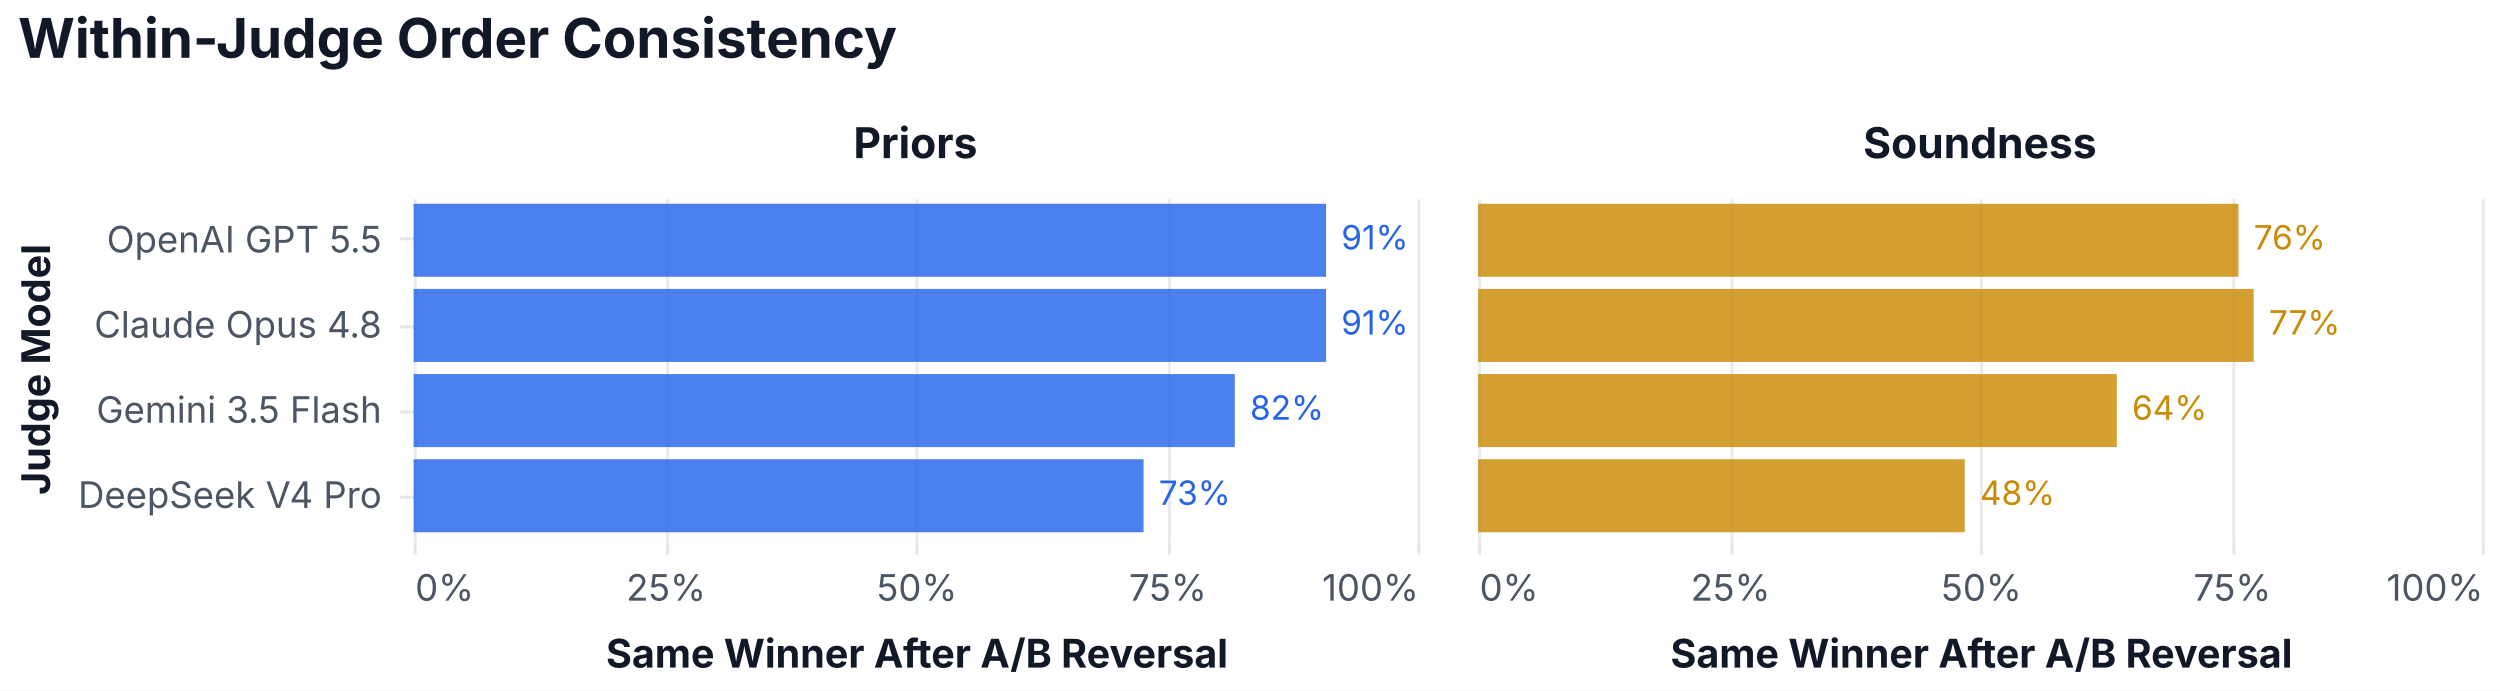
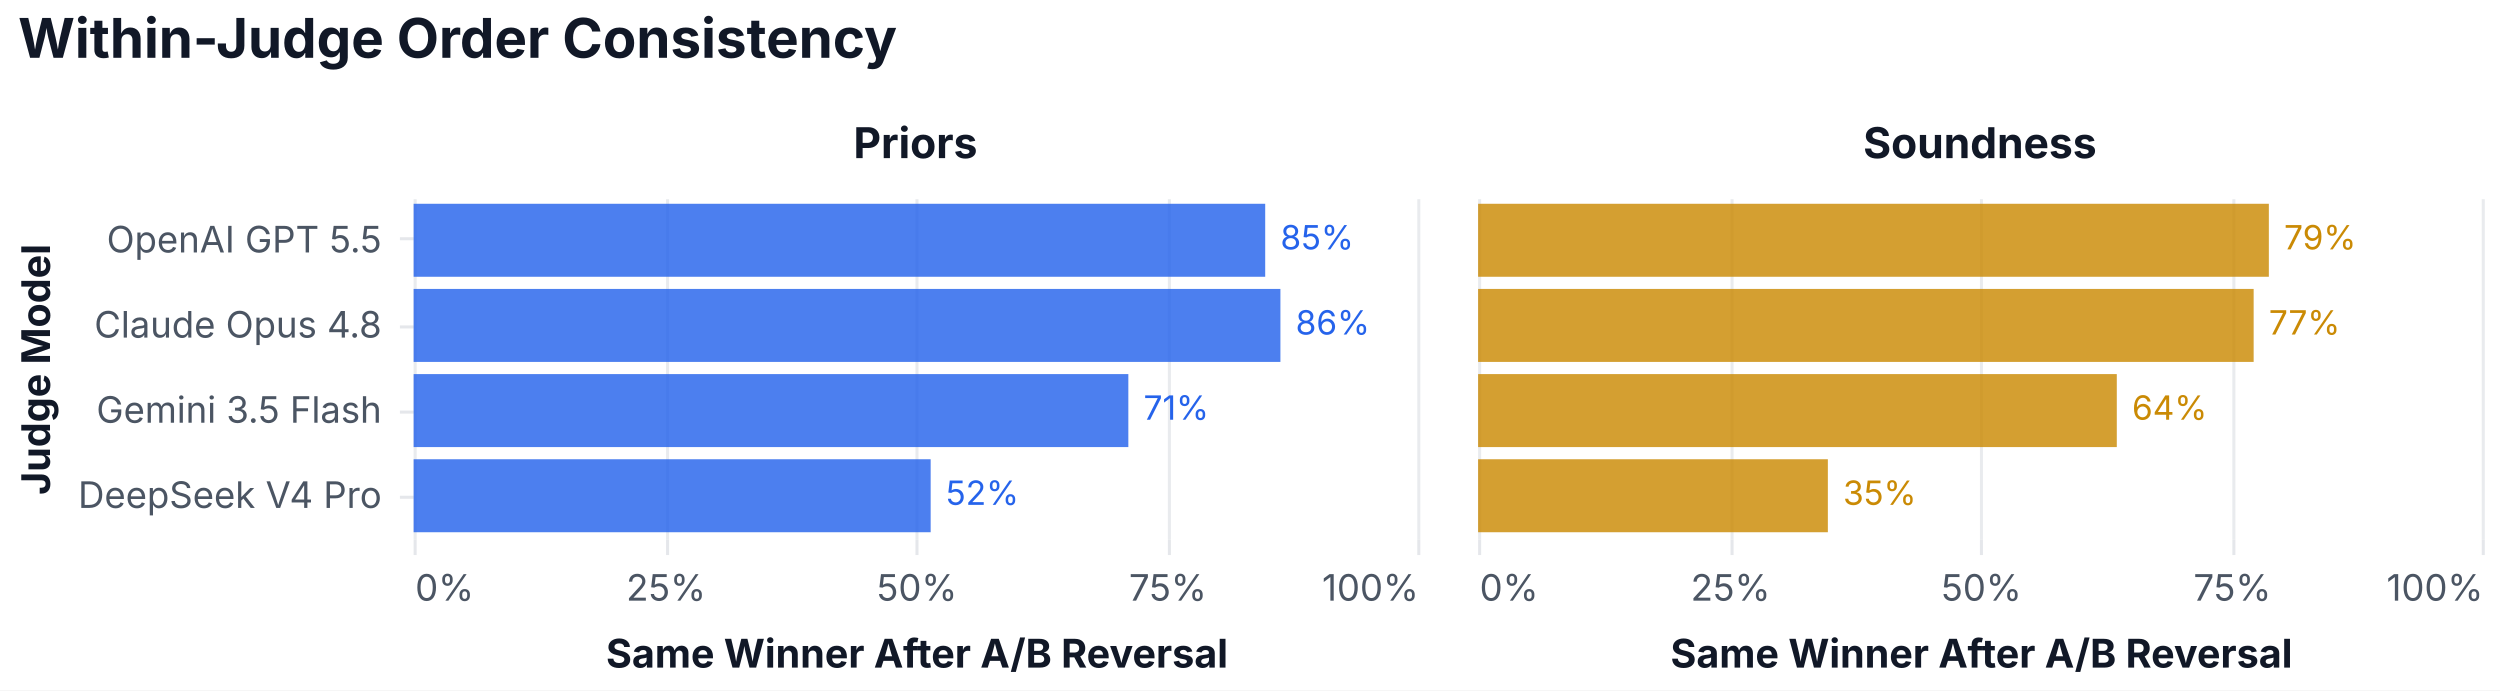
<svg xmlns="http://www.w3.org/2000/svg" version="1.1" class="marks" width="822" height="227" viewBox="0 0 822 227">
  <rect width="822" height="227" fill="white" />
  <g fill="none" stroke-miterlimit="10" transform="translate(136,65)">
    <g class="mark-group role-frame root" role="graphics-object" aria-roledescription="group mark container">
      <g transform="translate(0,0)">
        <path class="background" aria-hidden="true" d="M0,0h0v0h0Z" />
        <g>
          <g class="mark-group role-row-header row_header" role="graphics-object" aria-roledescription="group mark container">
            <g transform="translate(0,0)">
              <path class="background" aria-hidden="true" d="M0,0h0v112h0Z" />
              <g>
                <g class="mark-group role-axis" role="graphics-symbol" aria-roledescription="axis" aria-label="Y-axis titled 'Judge Model' for a discrete scale with 4 values: OpenAI GPT 5.5, Claude Opus 4.8, Gemini 3.5 Flash, DeepSeek V4 Pro">
                  <g transform="translate(0.5,0.5)">
                    <path class="background" aria-hidden="true" d="M0,0h0v0h0Z" pointer-events="none" />
                    <g>
                      <g class="mark-rule role-axis-tick" pointer-events="none">
                        <line transform="translate(0,13)" x2="-5" y2="0" stroke="#e5e7eb" stroke-width="1" opacity="1" />
                        <line transform="translate(0,42)" x2="-5" y2="0" stroke="#e5e7eb" stroke-width="1" opacity="1" />
                        <line transform="translate(0,70)" x2="-5" y2="0" stroke="#e5e7eb" stroke-width="1" opacity="1" />
                        <line transform="translate(0,98)" x2="-5" y2="0" stroke="#e5e7eb" stroke-width="1" opacity="1" />
                      </g>
                      <g class="mark-text role-axis-label" pointer-events="none">
                        <text text-anchor="end" transform="translate(-11,17.5)" font-family="Inter, system-ui, sans-serif" font-size="12px" fill="#4b5563" opacity="1">OpenAI GPT 5.5</text>
                        <text text-anchor="end" transform="translate(-11,45.5)" font-family="Inter, system-ui, sans-serif" font-size="12px" fill="#4b5563" opacity="1">Claude Opus 4.8</text>
                        <text text-anchor="end" transform="translate(-11,73.5)" font-family="Inter, system-ui, sans-serif" font-size="12px" fill="#4b5563" opacity="1">Gemini 3.5 Flash</text>
                        <text text-anchor="end" transform="translate(-11,101.5)" font-family="Inter, system-ui, sans-serif" font-size="12px" fill="#4b5563" opacity="1">DeepSeek V4 Pro</text>
                      </g>
                      <g class="mark-text role-axis-title" pointer-events="none">
                        <text text-anchor="middle" transform="translate(-117.0586,56) rotate(-90) translate(0,-3)" font-family="Inter, system-ui, sans-serif" font-size="13px" font-weight="bold" fill="#111827" opacity="1">Judge Model</text>
                      </g>
                    </g>
                    <path class="foreground" aria-hidden="true" d="" pointer-events="none" display="none" />
                  </g>
                </g>
              </g>
              <path class="foreground" aria-hidden="true" d="" display="none" />
            </g>
          </g>
          <g class="mark-group role-column-header column_header" role="graphics-object" aria-roledescription="group mark container">
            <g transform="translate(0,0)">
              <path class="background" aria-hidden="true" d="M0,0h330v0h-330Z" />
              <g>
                <g class="mark-group role-title">
                  <g transform="translate(165,-24)">
                    <path class="background" aria-hidden="true" d="M0,0h0v0h0Z" pointer-events="none" />
                    <g>
                      <g class="mark-text role-title-text" role="graphics-symbol" aria-roledescription="title" aria-label="Title text 'Priors'" pointer-events="none">
                        <text text-anchor="middle" transform="translate(0,11)" font-family="Inter, system-ui, sans-serif" font-size="14px" font-weight="bold" fill="#111827" opacity="1">Priors</text>
                      </g>
                    </g>
                    <path class="foreground" aria-hidden="true" d="" pointer-events="none" display="none" />
                  </g>
                </g>
              </g>
              <path class="foreground" aria-hidden="true" d="" display="none" />
            </g>
            <g transform="translate(350,0)">
              <path class="background" aria-hidden="true" d="M0,0h330v0h-330Z" />
              <g>
                <g class="mark-group role-title">
                  <g transform="translate(165,-24)">
                    <path class="background" aria-hidden="true" d="M0,0h0v0h0Z" pointer-events="none" />
                    <g>
                      <g class="mark-text role-title-text" role="graphics-symbol" aria-roledescription="title" aria-label="Title text 'Soundness'" pointer-events="none">
                        <text text-anchor="middle" transform="translate(0,11)" font-family="Inter, system-ui, sans-serif" font-size="14px" font-weight="bold" fill="#111827" opacity="1">Soundness</text>
                      </g>
                    </g>
                    <path class="foreground" aria-hidden="true" d="" pointer-events="none" display="none" />
                  </g>
                </g>
              </g>
              <path class="foreground" aria-hidden="true" d="" display="none" />
            </g>
          </g>
          <g class="mark-group role-column-footer column_footer" role="graphics-object" aria-roledescription="group mark container">
            <g transform="translate(0,112)">
              <path class="background" aria-hidden="true" d="M0,0h330v0h-330Z" />
              <g>
                <g class="mark-group role-axis" role="graphics-symbol" aria-roledescription="axis" aria-label="X-axis titled 'Same Winner After A/B Reversal' for a linear scale with values from 0 to 100">
                  <g transform="translate(0.5,0.5)">
                    <path class="background" aria-hidden="true" d="M0,0h0v0h0Z" pointer-events="none" />
                    <g>
                      <g class="mark-rule role-axis-tick" pointer-events="none">
                        <line transform="translate(0,0)" x2="0" y2="5" stroke="#e5e7eb" stroke-width="1" opacity="1" />
                        <line transform="translate(83,0)" x2="0" y2="5" stroke="#e5e7eb" stroke-width="1" opacity="1" />
                        <line transform="translate(165,0)" x2="0" y2="5" stroke="#e5e7eb" stroke-width="1" opacity="1" />
                        <line transform="translate(248,0)" x2="0" y2="5" stroke="#e5e7eb" stroke-width="1" opacity="1" />
                        <line transform="translate(330,0)" x2="0" y2="5" stroke="#e5e7eb" stroke-width="1" opacity="1" />
                      </g>
                      <g class="mark-text role-axis-label" pointer-events="none">
                        <text text-anchor="start" transform="translate(0,20)" font-family="Inter, system-ui, sans-serif" font-size="12px" fill="#4b5563" opacity="1">0%</text>
                        <text text-anchor="middle" transform="translate(82.5,20)" font-family="Inter, system-ui, sans-serif" font-size="12px" fill="#4b5563" opacity="1">25%</text>
                        <text text-anchor="middle" transform="translate(165,20)" font-family="Inter, system-ui, sans-serif" font-size="12px" fill="#4b5563" opacity="1">50%</text>
                        <text text-anchor="middle" transform="translate(247.5,20)" font-family="Inter, system-ui, sans-serif" font-size="12px" fill="#4b5563" opacity="1">75%</text>
                        <text text-anchor="end" transform="translate(330,20)" font-family="Inter, system-ui, sans-serif" font-size="12px" fill="#4b5563" opacity="1">100%</text>
                      </g>
                      <g class="mark-text role-axis-title" pointer-events="none">
                        <text text-anchor="middle" transform="translate(165,42)" font-family="Inter, system-ui, sans-serif" font-size="13px" font-weight="bold" fill="#111827" opacity="1">Same Winner After A/B Reversal</text>
                      </g>
                    </g>
                    <path class="foreground" aria-hidden="true" d="" pointer-events="none" display="none" />
                  </g>
                </g>
              </g>
              <path class="foreground" aria-hidden="true" d="" display="none" />
            </g>
            <g transform="translate(350,112)">
              <path class="background" aria-hidden="true" d="M0,0h330v0h-330Z" />
              <g>
                <g class="mark-group role-axis" role="graphics-symbol" aria-roledescription="axis" aria-label="X-axis titled 'Same Winner After A/B Reversal' for a linear scale with values from 0 to 100">
                  <g transform="translate(0.5,0.5)">
                    <path class="background" aria-hidden="true" d="M0,0h0v0h0Z" pointer-events="none" />
                    <g>
                      <g class="mark-rule role-axis-tick" pointer-events="none">
                        <line transform="translate(0,0)" x2="0" y2="5" stroke="#e5e7eb" stroke-width="1" opacity="1" />
                        <line transform="translate(83,0)" x2="0" y2="5" stroke="#e5e7eb" stroke-width="1" opacity="1" />
                        <line transform="translate(165,0)" x2="0" y2="5" stroke="#e5e7eb" stroke-width="1" opacity="1" />
                        <line transform="translate(248,0)" x2="0" y2="5" stroke="#e5e7eb" stroke-width="1" opacity="1" />
                        <line transform="translate(330,0)" x2="0" y2="5" stroke="#e5e7eb" stroke-width="1" opacity="1" />
                      </g>
                      <g class="mark-text role-axis-label" pointer-events="none">
                        <text text-anchor="start" transform="translate(0,20)" font-family="Inter, system-ui, sans-serif" font-size="12px" fill="#4b5563" opacity="1">0%</text>
                        <text text-anchor="middle" transform="translate(82.5,20)" font-family="Inter, system-ui, sans-serif" font-size="12px" fill="#4b5563" opacity="1">25%</text>
                        <text text-anchor="middle" transform="translate(165,20)" font-family="Inter, system-ui, sans-serif" font-size="12px" fill="#4b5563" opacity="1">50%</text>
                        <text text-anchor="middle" transform="translate(247.5,20)" font-family="Inter, system-ui, sans-serif" font-size="12px" fill="#4b5563" opacity="1">75%</text>
                        <text text-anchor="end" transform="translate(330,20)" font-family="Inter, system-ui, sans-serif" font-size="12px" fill="#4b5563" opacity="1">100%</text>
                      </g>
                      <g class="mark-text role-axis-title" pointer-events="none">
                        <text text-anchor="middle" transform="translate(165,42)" font-family="Inter, system-ui, sans-serif" font-size="13px" font-weight="bold" fill="#111827" opacity="1">Same Winner After A/B Reversal</text>
                      </g>
                    </g>
                    <path class="foreground" aria-hidden="true" d="" pointer-events="none" display="none" />
                  </g>
                </g>
              </g>
              <path class="foreground" aria-hidden="true" d="" display="none" />
            </g>
          </g>
          <g class="mark-group role-scope cell" role="graphics-object" aria-roledescription="group mark container">
            <g transform="translate(0,0)">
              <path class="background" aria-hidden="true" d="M0,0h330v112h-330Z" />
              <g>
                <g class="mark-group role-axis" aria-hidden="true">
                  <g transform="translate(0.5,112.5)">
                    <path class="background" aria-hidden="true" d="M0,0h0v0h0Z" pointer-events="none" />
                    <g>
                      <g class="mark-rule role-axis-grid" pointer-events="none">
                        <line transform="translate(0,0)" x2="0" y2="-112" stroke="#e5e7eb" stroke-opacity="0.85" stroke-width="1" opacity="1" />
                        <line transform="translate(83,0)" x2="0" y2="-112" stroke="#e5e7eb" stroke-opacity="0.85" stroke-width="1" opacity="1" />
                        <line transform="translate(165,0)" x2="0" y2="-112" stroke="#e5e7eb" stroke-opacity="0.85" stroke-width="1" opacity="1" />
                        <line transform="translate(248,0)" x2="0" y2="-112" stroke="#e5e7eb" stroke-opacity="0.85" stroke-width="1" opacity="1" />
                        <line transform="translate(330,0)" x2="0" y2="-112" stroke="#e5e7eb" stroke-opacity="0.85" stroke-width="1" opacity="1" />
                      </g>
                    </g>
                    <path class="foreground" aria-hidden="true" d="" pointer-events="none" display="none" />
                  </g>
                </g>
                <g class="mark-rect role-mark child_layer_0_marks" role="graphics-object" aria-roledescription="rect mark container">
-                   <path aria-label="Same Winner After A/B Reversal: 90.9090909091; Judge Model: OpenAI GPT 5.5; criterion_label: Priors" role="graphics-symbol" aria-roledescription="bar" d="M0,2h300v24h-300Z" fill="#2563eb" opacity="0.82" />
-                   <path aria-label="Same Winner After A/B Reversal: 90.9090909091; Judge Model: Claude Opus 4.8; criterion_label: Priors" role="graphics-symbol" aria-roledescription="bar" d="M0,30h300v24h-300Z" fill="#2563eb" opacity="0.82" />
-                   <path aria-label="Same Winner After A/B Reversal: 81.8181818182; Judge Model: Gemini 3.5 Flash; criterion_label: Priors" role="graphics-symbol" aria-roledescription="bar" d="M0,58h270v24h-270Z" fill="#2563eb" opacity="0.82" />
-                   <path aria-label="Same Winner After A/B Reversal: 72.7272727273; Judge Model: DeepSeek V4 Pro; criterion_label: Priors" role="graphics-symbol" aria-roledescription="bar" d="M0,86h240v24h-240Z" fill="#2563eb" opacity="0.82" />
+                   <path aria-label="Same Winner After A/B Reversal: 84.8484848485; Judge Model: OpenAI GPT 5.5; criterion_label: Priors" role="graphics-symbol" aria-roledescription="bar" d="M0,2h280v24h-280Z" fill="#2563eb" opacity="0.82" />
+                   <path aria-label="Same Winner After A/B Reversal: 86.3636363636; Judge Model: Claude Opus 4.8; criterion_label: Priors" role="graphics-symbol" aria-roledescription="bar" d="M0,30h285v24h-285Z" fill="#2563eb" opacity="0.82" />
+                   <path aria-label="Same Winner After A/B Reversal: 71.2121212121; Judge Model: Gemini 3.5 Flash; criterion_label: Priors" role="graphics-symbol" aria-roledescription="bar" d="M0,58h235v24h-235Z" fill="#2563eb" opacity="0.82" />
+                   <path aria-label="Same Winner After A/B Reversal: 51.5151515152; Judge Model: DeepSeek V4 Pro; criterion_label: Priors" role="graphics-symbol" aria-roledescription="bar" d="M0,86h170v24h-170Z" fill="#2563eb" opacity="0.82" />
                </g>
                <g class="mark-text role-mark child_layer_1_marks" role="graphics-object" aria-roledescription="text mark container">
-                   <text aria-label="Same Winner After A/B Reversal: 90.9090909091; Judge Model: OpenAI GPT 5.5; criterion_label: Priors; consistency_label: 91%" role="graphics-symbol" aria-roledescription="text mark" text-anchor="start" transform="translate(305,17)" font-family="Inter, system-ui, sans-serif" font-size="11px" fill="#2563eb">91%</text>
-                   <text aria-label="Same Winner After A/B Reversal: 90.9090909091; Judge Model: Claude Opus 4.8; criterion_label: Priors; consistency_label: 91%" role="graphics-symbol" aria-roledescription="text mark" text-anchor="start" transform="translate(305,45)" font-family="Inter, system-ui, sans-serif" font-size="11px" fill="#2563eb">91%</text>
-                   <text aria-label="Same Winner After A/B Reversal: 81.8181818182; Judge Model: Gemini 3.5 Flash; criterion_label: Priors; consistency_label: 82%" role="graphics-symbol" aria-roledescription="text mark" text-anchor="start" transform="translate(275,73)" font-family="Inter, system-ui, sans-serif" font-size="11px" fill="#2563eb">82%</text>
-                   <text aria-label="Same Winner After A/B Reversal: 72.7272727273; Judge Model: DeepSeek V4 Pro; criterion_label: Priors; consistency_label: 73%" role="graphics-symbol" aria-roledescription="text mark" text-anchor="start" transform="translate(245,101)" font-family="Inter, system-ui, sans-serif" font-size="11px" fill="#2563eb">73%</text>
+                   <text aria-label="Same Winner After A/B Reversal: 84.8484848485; Judge Model: OpenAI GPT 5.5; criterion_label: Priors; consistency_label: 85%" role="graphics-symbol" aria-roledescription="text mark" text-anchor="start" transform="translate(285,17)" font-family="Inter, system-ui, sans-serif" font-size="11px" fill="#2563eb">85%</text>
+                   <text aria-label="Same Winner After A/B Reversal: 86.3636363636; Judge Model: Claude Opus 4.8; criterion_label: Priors; consistency_label: 86%" role="graphics-symbol" aria-roledescription="text mark" text-anchor="start" transform="translate(290,45)" font-family="Inter, system-ui, sans-serif" font-size="11px" fill="#2563eb">86%</text>
+                   <text aria-label="Same Winner After A/B Reversal: 71.2121212121; Judge Model: Gemini 3.5 Flash; criterion_label: Priors; consistency_label: 71%" role="graphics-symbol" aria-roledescription="text mark" text-anchor="start" transform="translate(240,73)" font-family="Inter, system-ui, sans-serif" font-size="11px" fill="#2563eb">71%</text>
+                   <text aria-label="Same Winner After A/B Reversal: 51.5151515152; Judge Model: DeepSeek V4 Pro; criterion_label: Priors; consistency_label: 52%" role="graphics-symbol" aria-roledescription="text mark" text-anchor="start" transform="translate(175,101)" font-family="Inter, system-ui, sans-serif" font-size="11px" fill="#2563eb">52%</text>
                </g>
              </g>
              <path class="foreground" aria-hidden="true" d="" display="none" />
            </g>
            <g transform="translate(350,0)">
              <path class="background" aria-hidden="true" d="M0,0h330v112h-330Z" />
              <g>
                <g class="mark-group role-axis" aria-hidden="true">
                  <g transform="translate(0.5,112.5)">
                    <path class="background" aria-hidden="true" d="M0,0h0v0h0Z" pointer-events="none" />
                    <g>
                      <g class="mark-rule role-axis-grid" pointer-events="none">
                        <line transform="translate(0,0)" x2="0" y2="-112" stroke="#e5e7eb" stroke-opacity="0.85" stroke-width="1" opacity="1" />
                        <line transform="translate(83,0)" x2="0" y2="-112" stroke="#e5e7eb" stroke-opacity="0.85" stroke-width="1" opacity="1" />
                        <line transform="translate(165,0)" x2="0" y2="-112" stroke="#e5e7eb" stroke-opacity="0.85" stroke-width="1" opacity="1" />
                        <line transform="translate(248,0)" x2="0" y2="-112" stroke="#e5e7eb" stroke-opacity="0.85" stroke-width="1" opacity="1" />
                        <line transform="translate(330,0)" x2="0" y2="-112" stroke="#e5e7eb" stroke-opacity="0.85" stroke-width="1" opacity="1" />
                      </g>
                    </g>
                    <path class="foreground" aria-hidden="true" d="" pointer-events="none" display="none" />
                  </g>
                </g>
                <g class="mark-rect role-mark child_layer_0_marks" role="graphics-object" aria-roledescription="rect mark container">
-                   <path aria-label="Same Winner After A/B Reversal: 75.7575757576; Judge Model: OpenAI GPT 5.5; criterion_label: Soundness" role="graphics-symbol" aria-roledescription="bar" d="M0,2h250v24h-250Z" fill="#ca8a04" opacity="0.82" />
+                   <path aria-label="Same Winner After A/B Reversal: 78.7878787879; Judge Model: OpenAI GPT 5.5; criterion_label: Soundness" role="graphics-symbol" aria-roledescription="bar" d="M0,2h260v24h-260Z" fill="#ca8a04" opacity="0.82" />
                  <path aria-label="Same Winner After A/B Reversal: 77.2727272727; Judge Model: Claude Opus 4.8; criterion_label: Soundness" role="graphics-symbol" aria-roledescription="bar" d="M0,30h255v24h-255Z" fill="#ca8a04" opacity="0.82" />
                  <path aria-label="Same Winner After A/B Reversal: 63.6363636364; Judge Model: Gemini 3.5 Flash; criterion_label: Soundness" role="graphics-symbol" aria-roledescription="bar" d="M0,58h210v24h-210Z" fill="#ca8a04" opacity="0.82" />
-                   <path aria-label="Same Winner After A/B Reversal: 48.4848484848; Judge Model: DeepSeek V4 Pro; criterion_label: Soundness" role="graphics-symbol" aria-roledescription="bar" d="M0,86h160v24h-160Z" fill="#ca8a04" opacity="0.82" />
+                   <path aria-label="Same Winner After A/B Reversal: 34.8484848485; Judge Model: DeepSeek V4 Pro; criterion_label: Soundness" role="graphics-symbol" aria-roledescription="bar" d="M0,86h115v24h-115Z" fill="#ca8a04" opacity="0.82" />
                </g>
                <g class="mark-text role-mark child_layer_1_marks" role="graphics-object" aria-roledescription="text mark container">
-                   <text aria-label="Same Winner After A/B Reversal: 75.7575757576; Judge Model: OpenAI GPT 5.5; criterion_label: Soundness; consistency_label: 76%" role="graphics-symbol" aria-roledescription="text mark" text-anchor="start" transform="translate(255,17)" font-family="Inter, system-ui, sans-serif" font-size="11px" fill="#ca8a04">76%</text>
+                   <text aria-label="Same Winner After A/B Reversal: 78.7878787879; Judge Model: OpenAI GPT 5.5; criterion_label: Soundness; consistency_label: 79%" role="graphics-symbol" aria-roledescription="text mark" text-anchor="start" transform="translate(265,17)" font-family="Inter, system-ui, sans-serif" font-size="11px" fill="#ca8a04">79%</text>
                  <text aria-label="Same Winner After A/B Reversal: 77.2727272727; Judge Model: Claude Opus 4.8; criterion_label: Soundness; consistency_label: 77%" role="graphics-symbol" aria-roledescription="text mark" text-anchor="start" transform="translate(260,45)" font-family="Inter, system-ui, sans-serif" font-size="11px" fill="#ca8a04">77%</text>
                  <text aria-label="Same Winner After A/B Reversal: 63.6363636364; Judge Model: Gemini 3.5 Flash; criterion_label: Soundness; consistency_label: 64%" role="graphics-symbol" aria-roledescription="text mark" text-anchor="start" transform="translate(215,73)" font-family="Inter, system-ui, sans-serif" font-size="11px" fill="#ca8a04">64%</text>
-                   <text aria-label="Same Winner After A/B Reversal: 48.4848484848; Judge Model: DeepSeek V4 Pro; criterion_label: Soundness; consistency_label: 48%" role="graphics-symbol" aria-roledescription="text mark" text-anchor="start" transform="translate(165,101)" font-family="Inter, system-ui, sans-serif" font-size="11px" fill="#ca8a04">48%</text>
+                   <text aria-label="Same Winner After A/B Reversal: 34.8484848485; Judge Model: DeepSeek V4 Pro; criterion_label: Soundness; consistency_label: 35%" role="graphics-symbol" aria-roledescription="text mark" text-anchor="start" transform="translate(120,101)" font-family="Inter, system-ui, sans-serif" font-size="11px" fill="#ca8a04">35%</text>
                </g>
              </g>
              <path class="foreground" aria-hidden="true" d="" display="none" />
            </g>
          </g>
          <g class="mark-group role-title">
            <g transform="translate(-130.0586,-60)">
              <path class="background" aria-hidden="true" d="M0,0h0v0h0Z" pointer-events="none" />
              <g>
                <g class="mark-text role-title-text" role="graphics-symbol" aria-roledescription="title" aria-label="Title text 'Within-Judge Order Consistency'" pointer-events="none">
                  <text text-anchor="start" transform="translate(0,14)" font-family="Inter, system-ui, sans-serif" font-size="18px" font-weight="bold" fill="#111827" opacity="1">Within-Judge Order Consistency</text>
                </g>
              </g>
              <path class="foreground" aria-hidden="true" d="" pointer-events="none" display="none" />
            </g>
          </g>
        </g>
        <path class="foreground" aria-hidden="true" d="" display="none" />
      </g>
    </g>
  </g>
</svg>
